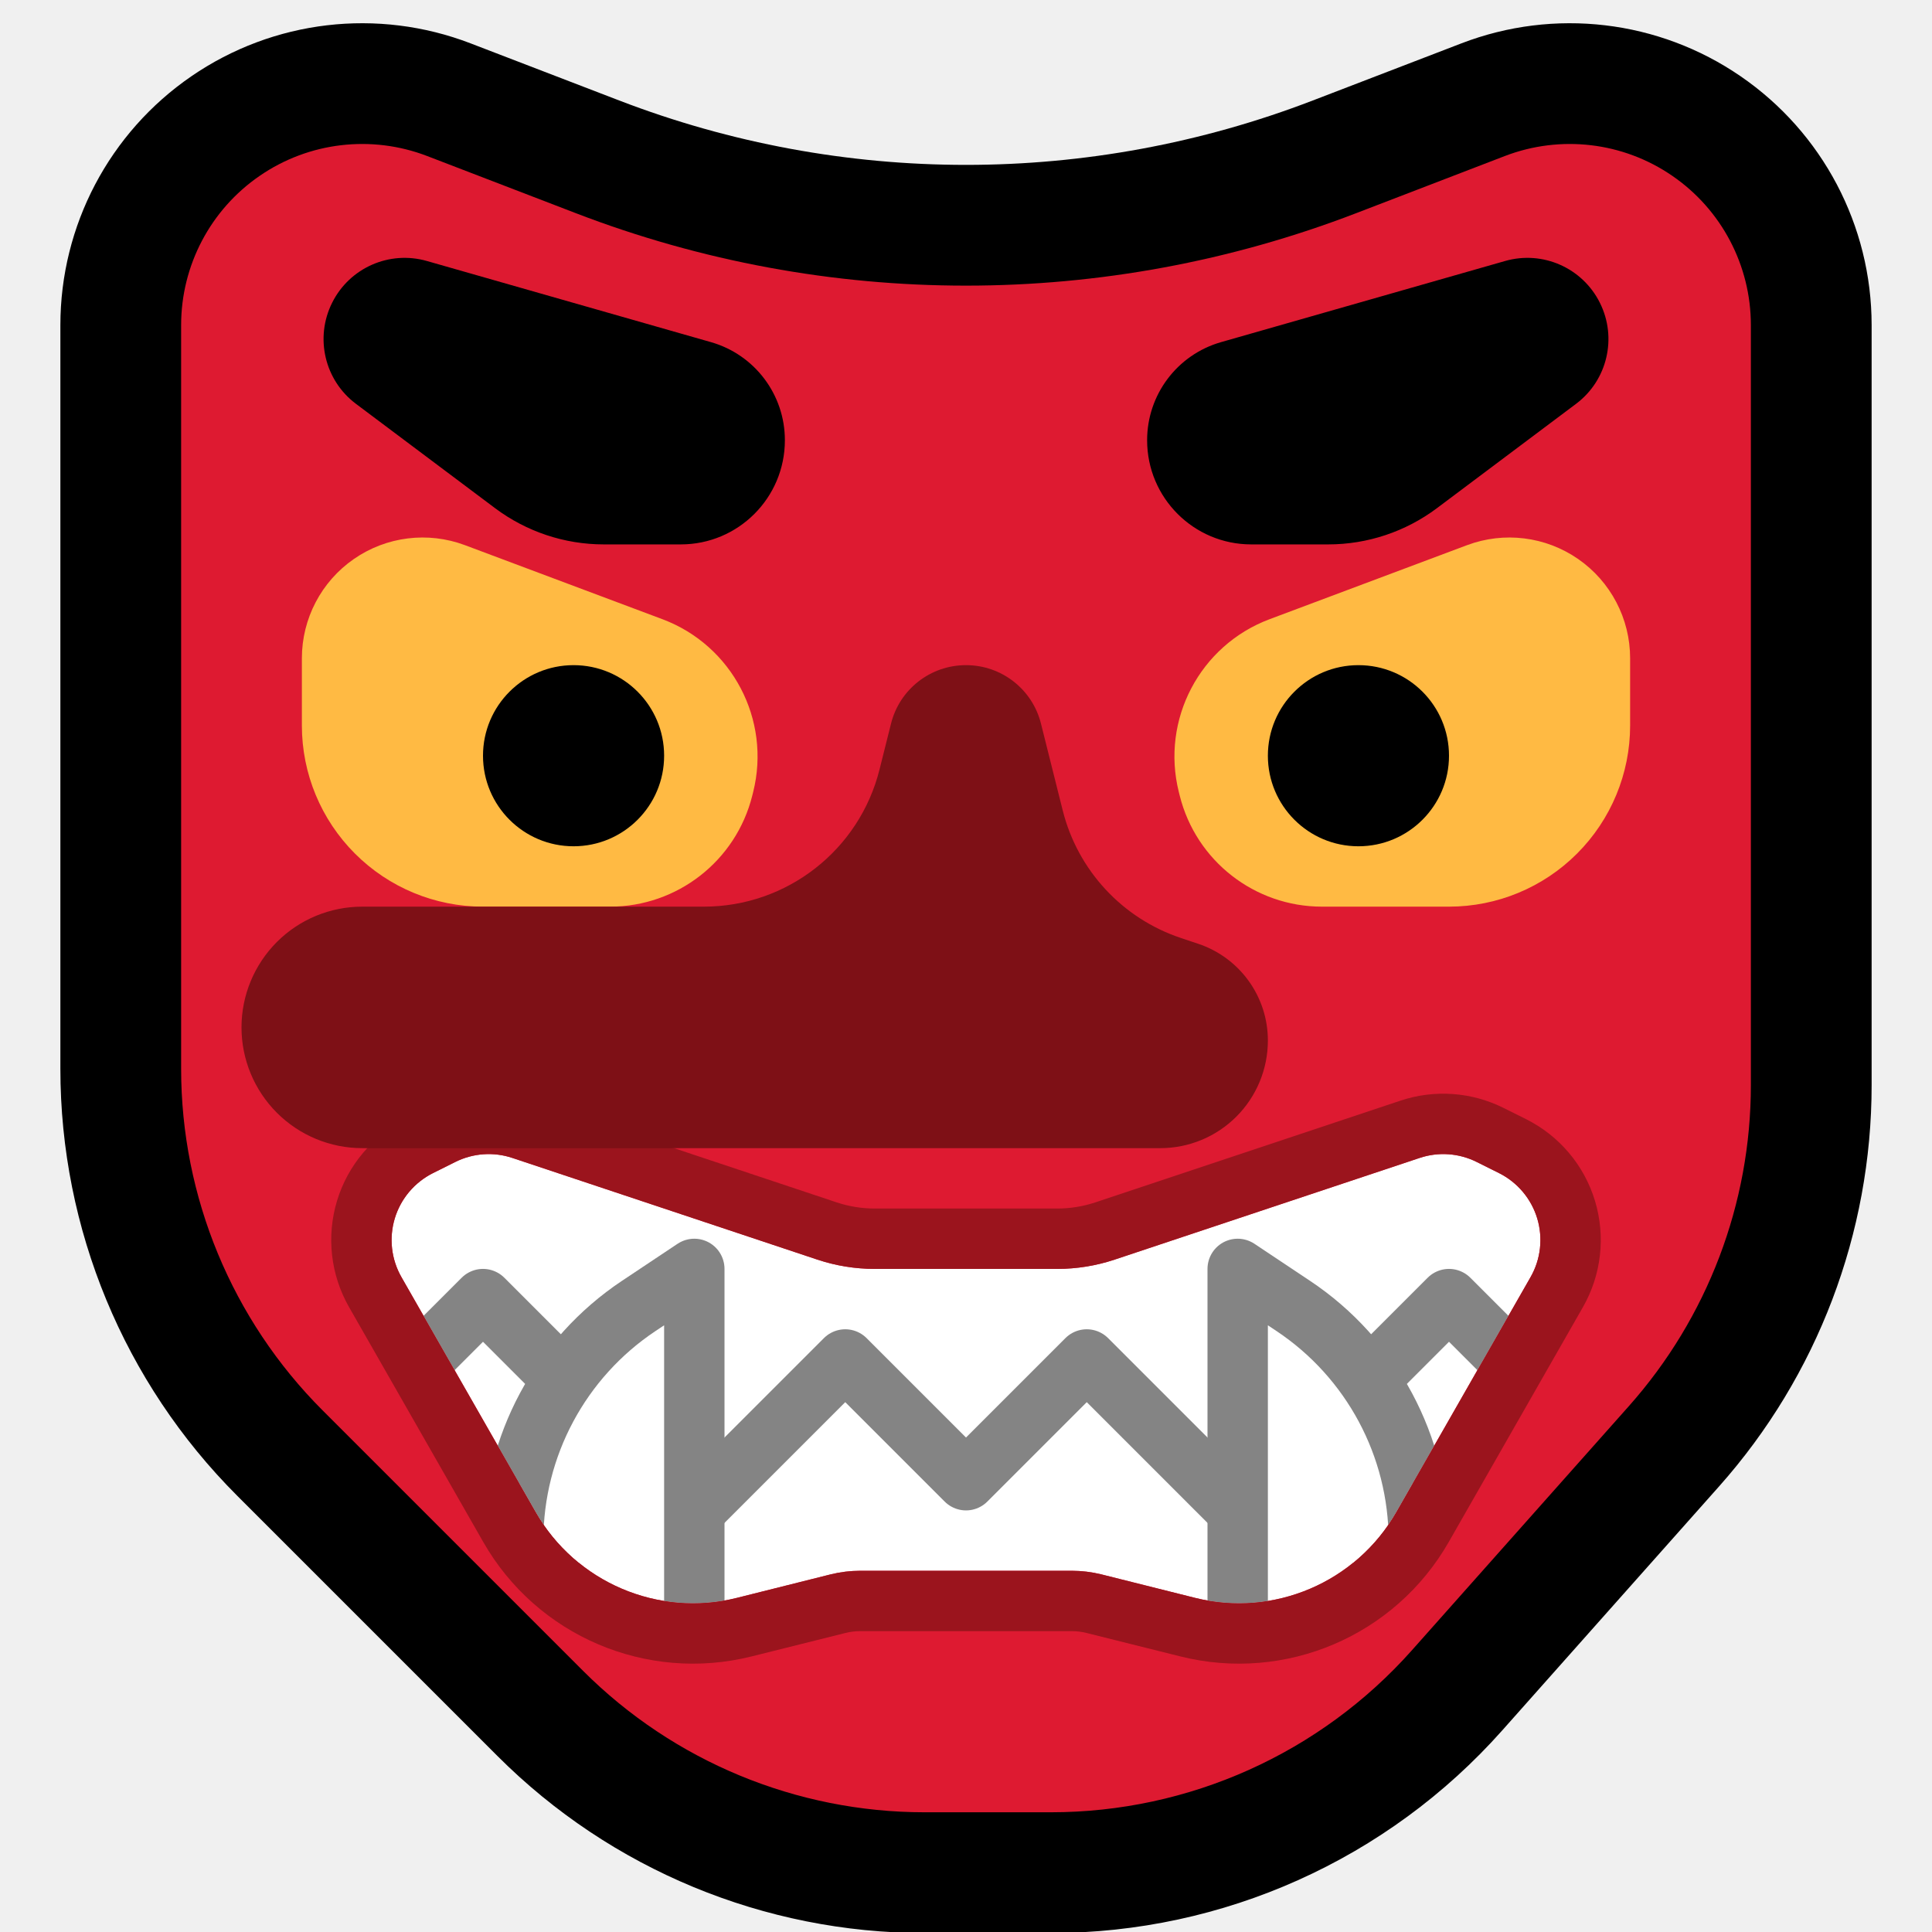
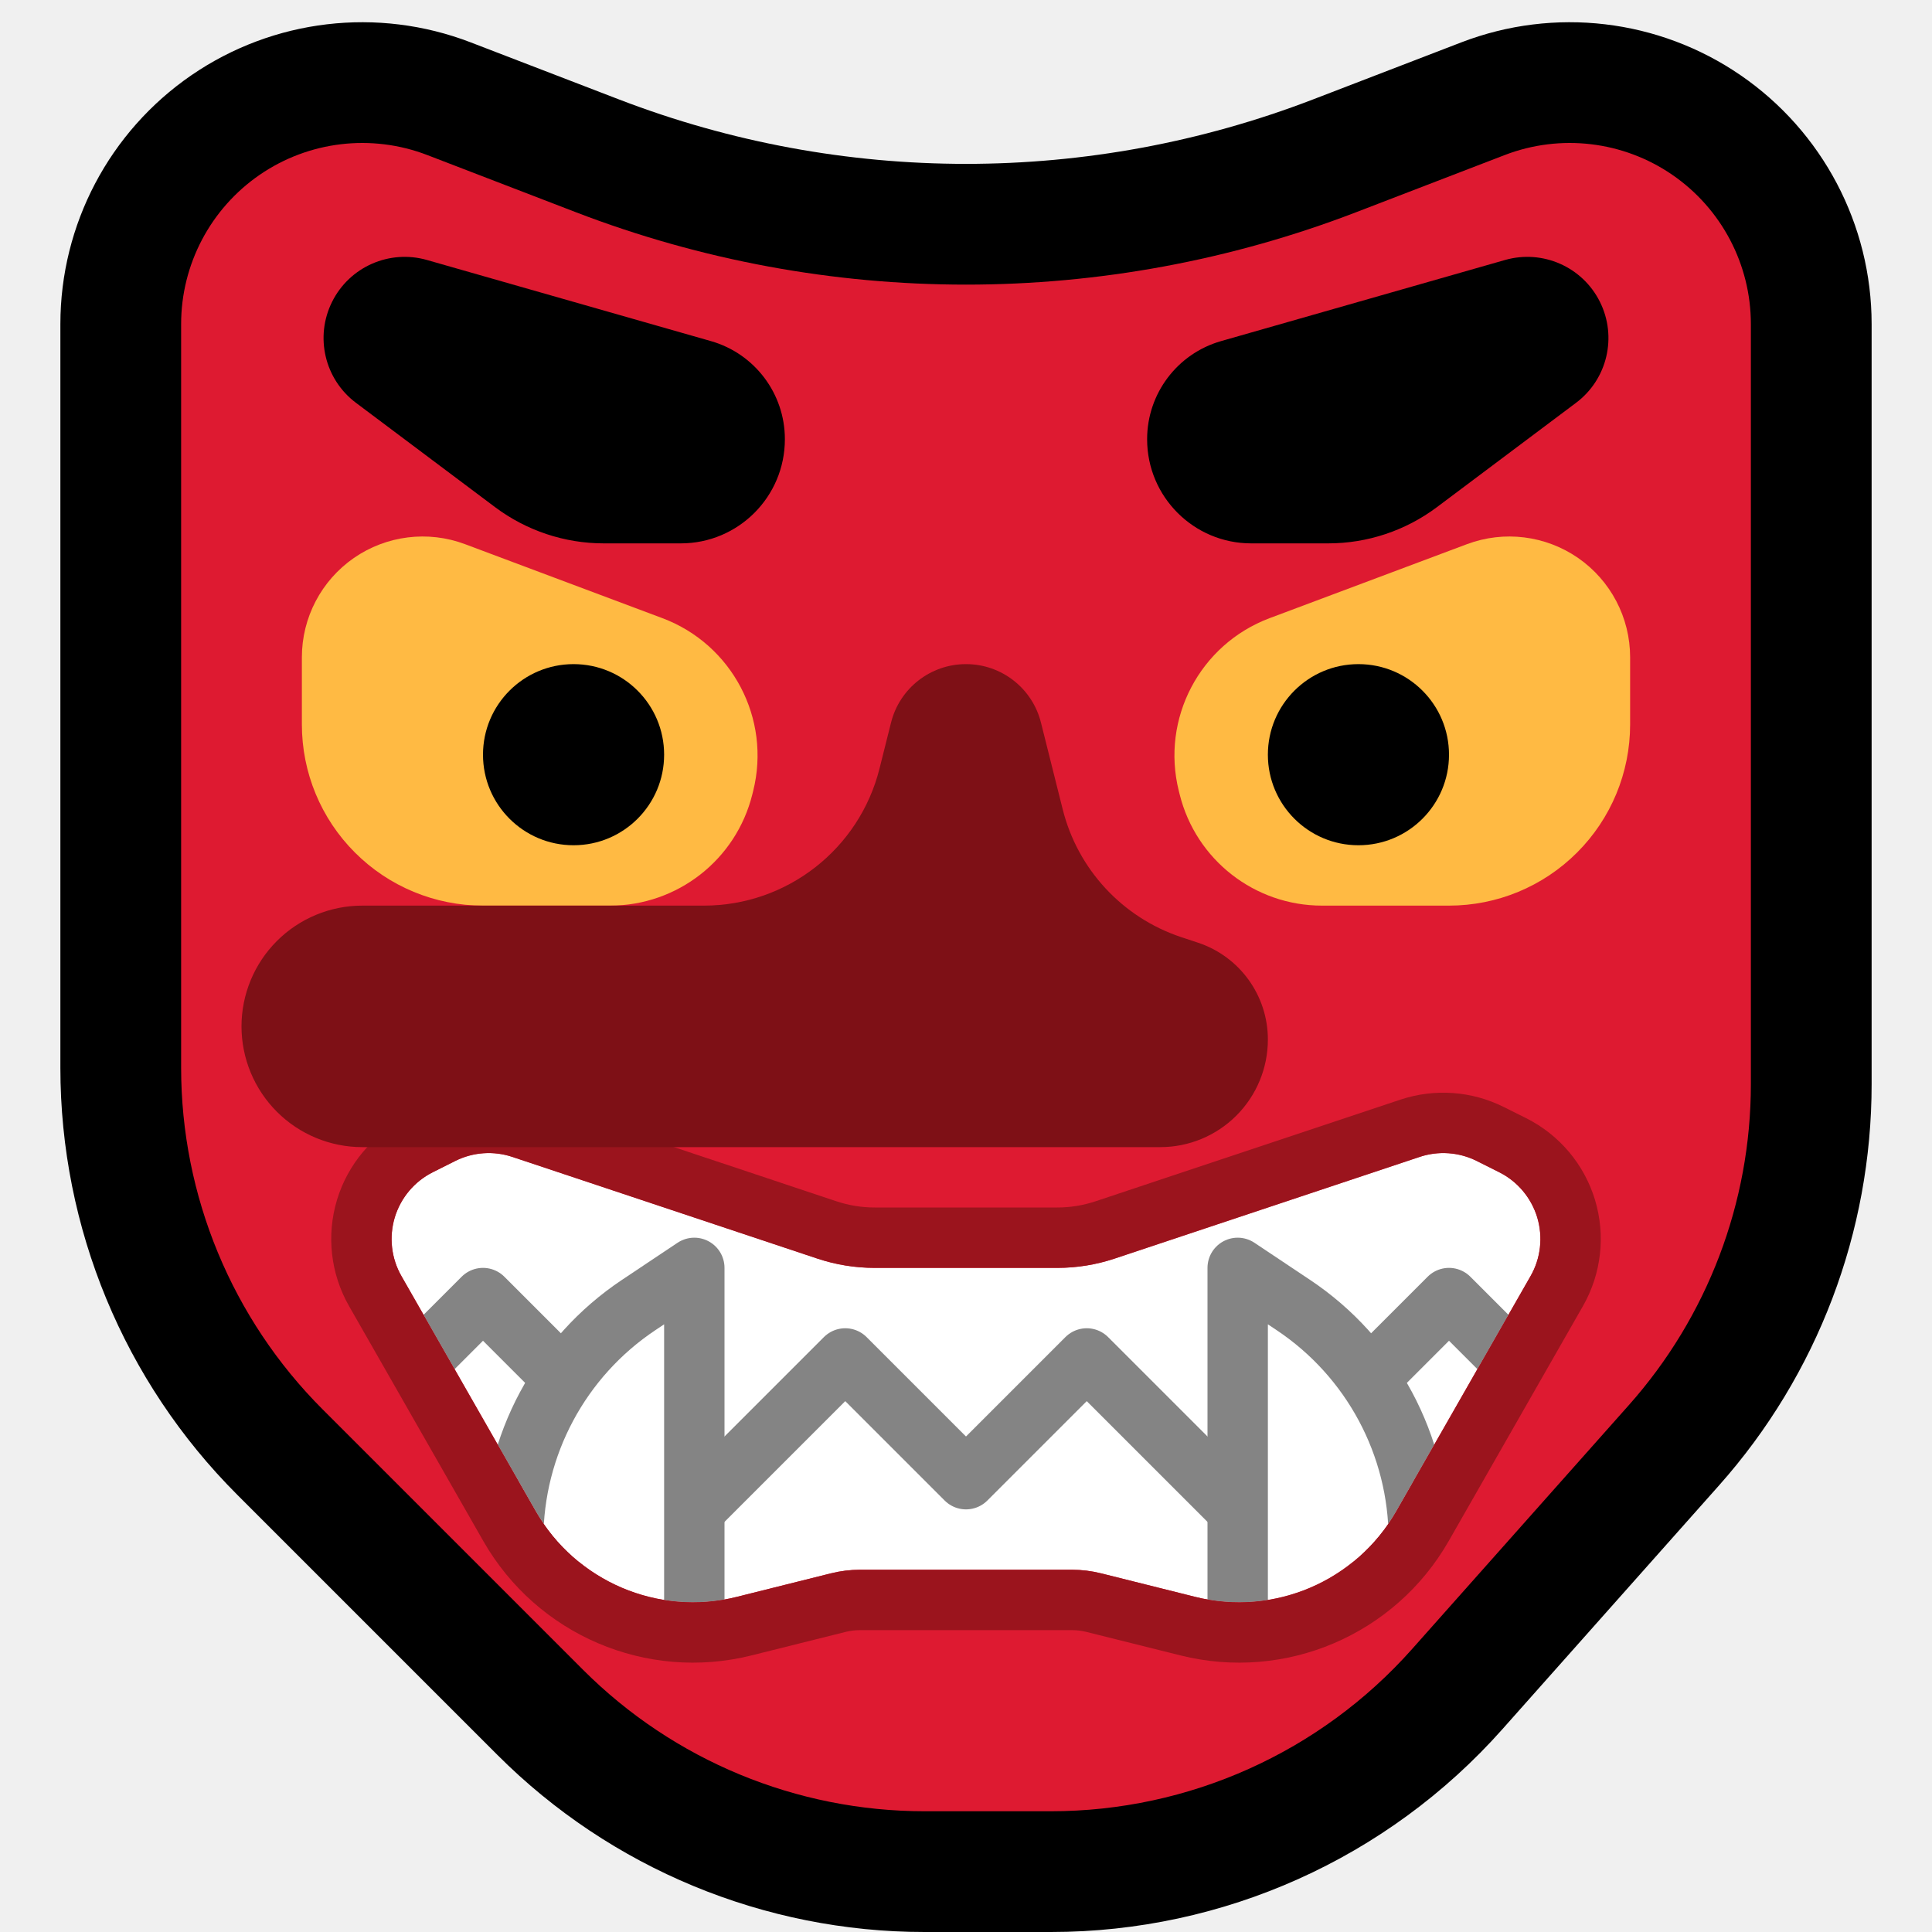
<svg xmlns="http://www.w3.org/2000/svg" width="100%" height="100%" viewBox="0 0 32 32" version="1.1" xml:space="preserve" style="fill-rule:evenodd;clip-rule:evenodd;stroke-linecap:round;stroke-linejoin:round;stroke-miterlimit:1.5;">
-   <rect id="tengu_mask" x="0" y="0.017" width="32" height="32" style="fill:none;" />
+   <rect id="tengu_mask" x="0" y="0" width="32" height="32" style="fill:none;" />
  <clipPath id="_clip1">
-     <rect x="0" y="0.017" width="32" height="32" />
+     <rect x="0" y="0" width="32" height="32" />
  </clipPath>
  <g clip-path="url(#_clip1)">
    <g id="outline">
-       <path d="M3,5.385c0,-0.989 0.487,-1.914 1.302,-2.473c0.814,-0.56 1.852,-0.682 2.775,-0.327c0.784,0.301 1.623,0.624 2.461,0.946c4.16,1.6 8.764,1.6 12.924,0c0.838,-0.322 1.677,-0.645 2.461,-0.946c0.923,-0.355 1.961,-0.233 2.775,0.327c0.815,0.559 1.302,1.484 1.302,2.473c0,3.809 0,9.235 0,12.59c0,1.959 -0.719,3.851 -2.021,5.315c-1.092,1.229 -2.448,2.754 -3.592,4.042c-1.518,1.708 -3.694,2.685 -5.98,2.685l-2.093,0c-2.122,0 -4.157,-0.843 -5.657,-2.343c-1.329,-1.329 -2.985,-2.986 -4.314,-4.314c-1.5,-1.5 -2.343,-3.535 -2.343,-5.657c0,-3.37 0,-8.611 0,-12.318Z" style="fill:none;stroke:#000;stroke-width:4px;" />
+       <path d="M3,5.368c0,-0.988 0.487,-1.913 1.302,-2.473c0.814,-0.559 1.852,-0.682 2.775,-0.327c0.784,0.302 1.623,0.624 2.461,0.947c4.16,1.599 8.764,1.599 12.924,-0c0.838,-0.323 1.677,-0.645 2.461,-0.947c0.923,-0.355 1.961,-0.232 2.775,0.327c0.815,0.56 1.302,1.485 1.302,2.473c0,3.809 0,9.236 0,12.59c-0,1.96 -0.719,3.851 -2.021,5.315c-1.092,1.229 -2.448,2.755 -3.592,4.042c-1.518,1.708 -3.694,2.685 -5.98,2.685l-2.093,0c-2.122,0 -4.157,-0.843 -5.657,-2.343c-1.329,-1.329 -2.985,-2.985 -4.314,-4.314c-1.5,-1.5 -2.343,-3.535 -2.343,-5.657c0,-3.37 0,-8.61 -0,-12.318Z" style="fill:none;stroke:#000;stroke-width:4px;" />
    </g>
    <g id="emoji">
-       <path d="M3,5.385c0,-0.989 0.487,-1.914 1.302,-2.473c0.814,-0.56 1.852,-0.682 2.775,-0.327c0.784,0.301 1.623,0.624 2.461,0.946c4.16,1.6 8.764,1.6 12.924,0c0.838,-0.322 1.677,-0.645 2.461,-0.946c0.923,-0.355 1.961,-0.233 2.775,0.327c0.815,0.559 1.302,1.484 1.302,2.473c0,3.809 0,9.235 0,12.59c0,1.959 -0.719,3.851 -2.021,5.315c-1.092,1.229 -2.448,2.754 -3.592,4.042c-1.518,1.708 -3.694,2.685 -5.98,2.685l-2.093,0c-2.122,0 -4.157,-0.843 -5.657,-2.343c-1.329,-1.329 -2.985,-2.986 -4.314,-4.314c-1.5,-1.5 -2.343,-3.535 -2.343,-5.657c0,-3.37 0,-8.611 0,-12.318Z" style="fill:#de1a31;" />
-       <path d="M6.649,21.153c-0.169,-0.296 -0.208,-0.647 -0.11,-0.973c0.099,-0.326 0.327,-0.596 0.631,-0.749c0.131,-0.065 0.258,-0.128 0.371,-0.185c0.294,-0.147 0.634,-0.171 0.945,-0.067c1.135,0.378 3.943,1.314 5.052,1.684c0.306,0.102 0.626,0.154 0.949,0.154c0.769,0 2.257,0 3.026,0c0.323,0 0.643,-0.052 0.949,-0.154c1.109,-0.37 3.917,-1.306 5.052,-1.684c0.311,-0.104 0.651,-0.08 0.945,0.067c0.113,0.057 0.24,0.12 0.371,0.185c0.304,0.153 0.532,0.423 0.631,0.749c0.098,0.326 0.059,0.677 -0.11,0.973c-0.6,1.05 -1.505,2.634 -2.223,3.89c-0.667,1.167 -2.029,1.748 -3.333,1.423c-0.631,-0.158 -1.235,-0.309 -1.556,-0.39c-0.159,-0.039 -0.322,-0.059 -0.485,-0.059c-0.716,0 -2.792,0 -3.508,0c-0.163,0 -0.326,0.02 -0.485,0.059c-0.321,0.081 -0.925,0.232 -1.556,0.39c-1.304,0.325 -2.666,-0.256 -3.333,-1.423c-0.718,-1.256 -1.623,-2.84 -2.223,-3.89Z" style="fill:#fff;" />
+       <path d="M3,5.368c0,-0.988 0.487,-1.913 1.302,-2.473c0.814,-0.559 1.852,-0.682 2.775,-0.327c0.784,0.302 1.623,0.624 2.461,0.947c4.16,1.599 8.764,1.599 12.924,-0c0.838,-0.323 1.677,-0.645 2.461,-0.947c0.923,-0.355 1.961,-0.232 2.775,0.327c0.815,0.56 1.302,1.485 1.302,2.473c0,3.809 0,9.236 0,12.59c-0,1.96 -0.719,3.851 -2.021,5.315c-1.092,1.229 -2.448,2.755 -3.592,4.042c-1.518,1.708 -3.694,2.685 -5.98,2.685l-2.093,0c-2.122,0 -4.157,-0.843 -5.657,-2.343c-1.329,-1.329 -2.985,-2.985 -4.314,-4.314c-1.5,-1.5 -2.343,-3.535 -2.343,-5.657c0,-3.37 0,-8.61 -0,-12.318Z" style="fill:#de1a31;" />
+       <path d="M6.649,21.136c-0.169,-0.295 -0.208,-0.647 -0.11,-0.973c0.099,-0.325 0.327,-0.596 0.631,-0.748c0.131,-0.066 0.258,-0.129 0.371,-0.186c0.294,-0.147 0.634,-0.171 0.945,-0.067c1.135,0.378 3.943,1.314 5.052,1.684c0.306,0.102 0.626,0.154 0.949,0.154c0.769,0 2.257,0 3.026,-0c0.323,0 0.643,-0.052 0.949,-0.154c1.109,-0.37 3.917,-1.306 5.052,-1.684c0.311,-0.104 0.651,-0.08 0.945,0.067c0.113,0.057 0.24,0.12 0.371,0.186c0.304,0.152 0.532,0.423 0.631,0.748c0.098,0.326 0.059,0.678 -0.11,0.973c-0.6,1.05 -1.505,2.634 -2.223,3.891c-0.667,1.167 -2.029,1.748 -3.333,1.422c-0.631,-0.158 -1.235,-0.309 -1.556,-0.389c-0.159,-0.04 -0.322,-0.06 -0.485,-0.06c-0.716,-0 -2.792,-0 -3.508,-0c-0.163,-0 -0.326,0.02 -0.485,0.06c-0.321,0.08 -0.925,0.231 -1.556,0.389c-1.304,0.326 -2.666,-0.255 -3.333,-1.422c-0.718,-1.257 -1.623,-2.841 -2.223,-3.891Z" style="fill:#fff;" />
      <clipPath id="_clip2">
-         <path d="M6.649,21.153c-0.169,-0.296 -0.208,-0.647 -0.11,-0.973c0.099,-0.326 0.327,-0.596 0.631,-0.749c0.131,-0.065 0.258,-0.128 0.371,-0.185c0.294,-0.147 0.634,-0.171 0.945,-0.067c1.135,0.378 3.943,1.314 5.052,1.684c0.306,0.102 0.626,0.154 0.949,0.154c0.769,0 2.257,0 3.026,0c0.323,0 0.643,-0.052 0.949,-0.154c1.109,-0.37 3.917,-1.306 5.052,-1.684c0.311,-0.104 0.651,-0.08 0.945,0.067c0.113,0.057 0.24,0.12 0.371,0.185c0.304,0.153 0.532,0.423 0.631,0.749c0.098,0.326 0.059,0.677 -0.11,0.973c-0.6,1.05 -1.505,2.634 -2.223,3.89c-0.667,1.167 -2.029,1.748 -3.333,1.423c-0.631,-0.158 -1.235,-0.309 -1.556,-0.39c-0.159,-0.039 -0.322,-0.059 -0.485,-0.059c-0.716,0 -2.792,0 -3.508,0c-0.163,0 -0.326,0.02 -0.485,0.059c-0.321,0.081 -0.925,0.232 -1.556,0.39c-1.304,0.325 -2.666,-0.256 -3.333,-1.423c-0.718,-1.256 -1.623,-2.84 -2.223,-3.89Z" />
+         <path d="M6.649,21.136c-0.169,-0.295 -0.208,-0.647 -0.11,-0.973c0.099,-0.325 0.327,-0.596 0.631,-0.748c0.131,-0.066 0.258,-0.129 0.371,-0.186c0.294,-0.147 0.634,-0.171 0.945,-0.067c1.135,0.378 3.943,1.314 5.052,1.684c0.306,0.102 0.626,0.154 0.949,0.154c0.769,0 2.257,0 3.026,-0c0.323,0 0.643,-0.052 0.949,-0.154c1.109,-0.37 3.917,-1.306 5.052,-1.684c0.311,-0.104 0.651,-0.08 0.945,0.067c0.113,0.057 0.24,0.12 0.371,0.186c0.304,0.152 0.532,0.423 0.631,0.748c0.098,0.326 0.059,0.678 -0.11,0.973c-0.6,1.05 -1.505,2.634 -2.223,3.891c-0.667,1.167 -2.029,1.748 -3.333,1.422c-0.631,-0.158 -1.235,-0.309 -1.556,-0.389c-0.159,-0.04 -0.322,-0.06 -0.485,-0.06c-0.716,-0 -2.792,-0 -3.508,-0c-0.163,-0 -0.326,0.02 -0.485,0.06c-0.321,0.08 -0.925,0.231 -1.556,0.389c-1.304,0.326 -2.666,-0.255 -3.333,-1.422c-0.718,-1.257 -1.623,-2.841 -2.223,-3.891Z" />
      </clipPath>
      <g clip-path="url(#_clip2)">
-         <path d="M6.5,23.017l1.5,-1.5l3.5,3.5l2.5,-2.5l2,2l2,-2l2.5,2.5l3.5,-3.5l2,2" style="fill:none;stroke:#848484;stroke-width:1px;" />
-         <path d="M23.5,25.517l0,-0.001c0,-1.561 -0.78,-3.02 -2.08,-3.886c-0.513,-0.342 -0.92,-0.613 -0.92,-0.613l0,5.5" style="fill:#fff;stroke:#848484;stroke-width:1px;" />
-         <path d="M8.5,25.517l0,-0.001c0,-1.561 0.78,-3.02 2.08,-3.886c0.513,-0.342 0.92,-0.613 0.92,-0.613l0,5.5" style="fill:#fff;stroke:#848484;stroke-width:1px;" />
+         <path d="M6.5,23l1.5,-1.5l3.5,3.5l2.5,-2.5l2,2l2,-2l2.5,2.5l3.5,-3.5l2,2" style="fill:none;stroke:#848484;stroke-width:1px;" />
+         <path d="M23.5,25.5l0,-0.001c0,-1.561 -0.78,-3.019 -2.08,-3.885c-0.513,-0.343 -0.92,-0.614 -0.92,-0.614l0,5.5" style="fill:#fff;stroke:#848484;stroke-width:1px;" />
+         <path d="M8.5,25.5l0,-0.001c-0,-1.561 0.78,-3.019 2.08,-3.885c0.513,-0.343 0.92,-0.614 0.92,-0.614l-0,5.5" style="fill:#fff;stroke:#848484;stroke-width:1px;" />
      </g>
-       <path d="M14.246,27.017c-0.082,0 -0.163,0.01 -0.242,0.03c-0.321,0.08 -0.925,0.231 -1.557,0.389c-1.738,0.434 -3.554,-0.34 -4.443,-1.896l-2.223,-3.891c-0.305,-0.534 -0.377,-1.17 -0.199,-1.759c0.178,-0.589 0.591,-1.078 1.141,-1.353c0.131,-0.065 0.258,-0.129 0.371,-0.185c0.531,-0.266 1.146,-0.31 1.709,-0.122c1.134,0.378 3.942,1.314 5.051,1.684c0.204,0.068 0.418,0.103 0.633,0.103l3.026,0c0.215,0 0.429,-0.035 0.633,-0.103c1.109,-0.37 3.917,-1.306 5.051,-1.684c0.563,-0.188 1.178,-0.144 1.709,0.122c0.113,0.056 0.24,0.12 0.371,0.185c0.55,0.275 0.963,0.764 1.141,1.353c0.178,0.589 0.106,1.225 -0.199,1.759c-0.6,1.05 -1.505,2.634 -2.223,3.891c-0.889,1.556 -2.705,2.33 -4.443,1.896c-0.632,-0.158 -1.236,-0.309 -1.557,-0.389c-0.079,-0.02 -0.16,-0.03 -0.242,-0.03l-3.508,0Zm3.508,-1c0.163,0 0.326,0.02 0.485,0.059c0.321,0.081 0.925,0.232 1.556,0.39c1.304,0.325 2.666,-0.256 3.333,-1.423c0.718,-1.256 1.623,-2.84 2.223,-3.89c0.169,-0.296 0.208,-0.647 0.11,-0.973c-0.099,-0.326 -0.327,-0.596 -0.631,-0.749c-0.131,-0.065 -0.258,-0.128 -0.371,-0.185c-0.294,-0.147 -0.634,-0.171 -0.945,-0.067c-1.135,0.378 -3.943,1.314 -5.052,1.684c-0.306,0.102 -0.626,0.154 -0.949,0.154c-0.769,0 -2.257,0 -3.026,0c-0.323,0 -0.643,-0.052 -0.949,-0.154c-1.109,-0.37 -3.917,-1.306 -5.052,-1.684c-0.311,-0.104 -0.651,-0.08 -0.945,0.067c-0.113,0.057 -0.24,0.12 -0.371,0.185c-0.304,0.153 -0.532,0.423 -0.631,0.749c-0.098,0.326 -0.059,0.677 0.11,0.973c0.6,1.05 1.505,2.634 2.223,3.89c0.667,1.167 2.029,1.748 3.333,1.423c0.631,-0.158 1.235,-0.309 1.556,-0.39c0.159,-0.039 0.322,-0.059 0.485,-0.059l3.508,0Z" style="fill:#9b141d;" />
-       <path d="M21.028,10.256c-1.155,0.433 -1.802,1.665 -1.503,2.862c0.005,0.02 0.01,0.04 0.015,0.06c0.27,1.081 1.242,1.839 2.356,1.839c0.648,0 1.39,0 2.104,0c0.796,0 1.559,-0.316 2.121,-0.879c0.563,-0.563 0.879,-1.326 0.879,-2.121l0,-1.114c0,-0.656 -0.322,-1.271 -0.861,-1.644c-0.539,-0.374 -1.227,-0.459 -1.841,-0.229c-1.07,0.401 -2.278,0.854 -3.27,1.226Z" style="fill:#ffba43;" />
-       <path d="M10.972,10.256c1.155,0.433 1.802,1.665 1.503,2.862c-0.005,0.02 -0.01,0.04 -0.015,0.06c-0.27,1.081 -1.242,1.839 -2.356,1.839c-0.648,0 -1.39,0 -2.104,0c-0.796,0 -1.559,-0.316 -2.121,-0.879c-0.563,-0.563 -0.879,-1.326 -0.879,-2.121l0,-1.114c0,-0.656 0.322,-1.271 0.861,-1.644c0.539,-0.374 1.227,-0.459 1.841,-0.229c1.07,0.401 2.278,0.854 3.27,1.226Z" style="fill:#ffba43;" />
-       <circle cx="22.5" cy="12.517" r="1.5" />
-       <circle cx="9.5" cy="12.517" r="1.5" />
-       <path d="M17.242,11.986c-0.142,-0.57 -0.654,-0.969 -1.241,-0.969c-0.001,0 -0.001,0 -0.002,0c-0.587,0 -1.099,0.399 -1.241,0.969c-0.059,0.234 -0.123,0.493 -0.19,0.758c-0.334,1.336 -1.534,2.273 -2.91,2.273c-1.718,0 -4.026,0 -5.658,0c-0.53,0 -1.039,0.21 -1.414,0.585c-0.375,0.376 -0.586,0.884 -0.586,1.415c0,0.53 0.211,1.039 0.586,1.414c0.375,0.375 0.884,0.586 1.414,0.586c3.346,0 10.024,0 13.218,0c0.473,0 0.926,-0.188 1.26,-0.522c0.334,-0.334 0.522,-0.788 0.522,-1.26c0,-0.001 0,-0.001 0,-0.002c0,-0.726 -0.465,-1.371 -1.154,-1.601c-0.093,-0.031 -0.188,-0.063 -0.284,-0.095c-0.973,-0.324 -1.713,-1.123 -1.961,-2.118c-0.122,-0.485 -0.251,-1.003 -0.359,-1.433Z" style="fill:#7e1016;" />
-       <path d="M20.224,5.667c-0.724,0.207 -1.224,0.869 -1.224,1.623c0,0.001 0,0.002 0,0.003c0,0.952 0.772,1.724 1.724,1.724c0.436,0 0.889,0 1.276,0c0.649,0 1.281,-0.211 1.8,-0.6c0.666,-0.5 1.613,-1.21 2.304,-1.728c0.519,-0.389 0.685,-1.094 0.395,-1.674c0,-0.001 -0.001,-0.001 -0.001,-0.002c-0.289,-0.578 -0.948,-0.868 -1.569,-0.69c-1.267,0.362 -3.374,0.964 -4.705,1.344Z" />
-       <path d="M11.776,5.667c0.724,0.207 1.224,0.869 1.224,1.623c0,0.001 0,0.002 0,0.003c0,0.952 -0.772,1.724 -1.724,1.724c-0.436,0 -0.889,0 -1.276,0c-0.649,0 -1.281,-0.211 -1.8,-0.6c-0.666,-0.5 -1.613,-1.21 -2.304,-1.728c-0.519,-0.389 -0.685,-1.094 -0.395,-1.674c0,-0.001 0.001,-0.001 0.001,-0.002c0.289,-0.578 0.948,-0.868 1.569,-0.69c1.267,0.362 3.374,0.964 4.705,1.344Z" />
+       <path d="M5.781,21.632c-0.305,-0.534 -0.377,-1.17 -0.199,-1.759c0.178,-0.588 0.591,-1.078 1.141,-1.353l0.371,-0.185c0.531,-0.266 1.146,-0.309 1.709,-0.122l5.051,1.684c0.204,0.068 0.418,0.103 0.633,0.103l3.026,0c0.215,0 0.429,-0.035 0.633,-0.103l5.051,-1.684c0.563,-0.187 1.178,-0.144 1.709,0.122l0.371,0.185c0.55,0.275 0.963,0.765 1.141,1.353c0.178,0.589 0.106,1.225 -0.199,1.759l-2.223,3.891c-0.889,1.556 -2.705,2.331 -4.443,1.896l-1.557,-0.389c-0.079,-0.02 -0.16,-0.03 -0.242,-0.03l-3.508,-0c-0.082,-0 -0.163,0.01 -0.242,0.03l-1.557,0.389c-1.738,0.435 -3.554,-0.34 -4.443,-1.896l-2.223,-3.891Zm0.868,-0.496l2.223,3.891c0.667,1.167 2.029,1.748 3.333,1.422l1.556,-0.389c0.159,-0.04 0.322,-0.06 0.485,-0.06l3.508,0c0.163,-0 0.326,0.02 0.485,0.06l1.556,0.389c1.304,0.326 2.666,-0.255 3.333,-1.422l2.223,-3.891c0.169,-0.295 0.208,-0.647 0.11,-0.973c-0.099,-0.325 -0.327,-0.596 -0.631,-0.748l-0.371,-0.186c-0.294,-0.147 -0.634,-0.171 -0.945,-0.067l-5.052,1.684c-0.306,0.102 -0.626,0.154 -0.949,0.154l-3.026,0c-0.323,0 -0.643,-0.052 -0.949,-0.154l-5.052,-1.684c-0.311,-0.104 -0.651,-0.08 -0.945,0.067l-0.371,0.186c-0.304,0.152 -0.532,0.423 -0.631,0.748c-0.098,0.326 -0.059,0.678 0.11,0.973Z" style="fill:#9b141d;" />
+       <path d="M21.028,10.239c-1.155,0.434 -1.802,1.665 -1.503,2.862c0.005,0.02 0.01,0.04 0.015,0.06c0.27,1.081 1.242,1.839 2.356,1.839c0.648,-0 1.39,-0 2.104,-0c0.796,0 1.559,-0.316 2.121,-0.879c0.563,-0.562 0.879,-1.325 0.879,-2.121l0,-1.114c0,-0.656 -0.322,-1.27 -0.861,-1.644c-0.539,-0.373 -1.227,-0.459 -1.841,-0.229c-1.07,0.401 -2.278,0.854 -3.27,1.226Z" style="fill:#ffba43;" />
+       <path d="M10.972,10.239c1.155,0.434 1.802,1.665 1.503,2.862c-0.005,0.02 -0.01,0.04 -0.015,0.06c-0.27,1.081 -1.242,1.839 -2.356,1.839c-0.648,-0 -1.39,-0 -2.104,-0c-0.796,0 -1.559,-0.316 -2.121,-0.879c-0.563,-0.562 -0.879,-1.325 -0.879,-2.121l-0,-1.114c-0,-0.656 0.322,-1.27 0.861,-1.644c0.539,-0.373 1.227,-0.459 1.841,-0.229c1.07,0.401 2.278,0.854 3.27,1.226Z" style="fill:#ffba43;" />
+       <circle cx="22.5" cy="12.5" r="1.5" />
+       <circle cx="9.5" cy="12.5" r="1.5" />
+       <path d="M17.242,11.97c-0.142,-0.57 -0.654,-0.97 -1.241,-0.97c-0.001,-0 -0.001,-0 -0.002,0c-0.587,0 -1.099,0.4 -1.241,0.97c-0.059,0.233 -0.123,0.492 -0.19,0.758c-0.334,1.335 -1.534,2.272 -2.91,2.272c-1.718,-0 -4.026,-0 -5.658,-0c-0.53,-0 -1.039,0.211 -1.414,0.586c-0.375,0.375 -0.586,0.884 -0.586,1.414c0,0.53 0.211,1.039 0.586,1.414c0.375,0.375 0.884,0.586 1.414,0.586c3.346,-0 10.024,0 13.218,-0c0.473,-0 0.926,-0.188 1.26,-0.522c0.334,-0.334 0.522,-0.787 0.522,-1.26c0,-0 0,-0.001 0,-0.001c-0,-0.727 -0.465,-1.372 -1.154,-1.602c-0.093,-0.031 -0.188,-0.062 -0.284,-0.094c-0.973,-0.325 -1.713,-1.124 -1.961,-2.119c-0.122,-0.485 -0.251,-1.002 -0.359,-1.432Z" style="fill:#7e1016;" />
+       <path d="M20.224,5.65c-0.724,0.207 -1.224,0.87 -1.224,1.623c0,0.001 0,0.002 0,0.003c0,0.952 0.772,1.724 1.724,1.724c0.436,0 0.889,0 1.276,0c0.649,-0 1.281,-0.211 1.8,-0.6c0.666,-0.499 1.613,-1.21 2.304,-1.728c0.519,-0.389 0.685,-1.094 0.395,-1.674c-0,-0 -0.001,-0.001 -0.001,-0.002c-0.289,-0.577 -0.948,-0.867 -1.569,-0.69c-1.267,0.362 -3.374,0.964 -4.705,1.344Z" />
+       <path d="M11.776,5.65c0.724,0.207 1.224,0.87 1.224,1.623c0,0.001 0,0.002 0,0.003c-0,0.952 -0.772,1.724 -1.724,1.724c-0.436,0 -0.889,0 -1.276,0c-0.649,-0 -1.281,-0.211 -1.8,-0.6c-0.666,-0.499 -1.613,-1.21 -2.304,-1.728c-0.519,-0.389 -0.685,-1.094 -0.395,-1.674c0,-0 0.001,-0.001 0.001,-0.002c0.289,-0.577 0.948,-0.867 1.569,-0.69c1.267,0.362 3.374,0.964 4.705,1.344Z" />
    </g>
  </g>
</svg>
